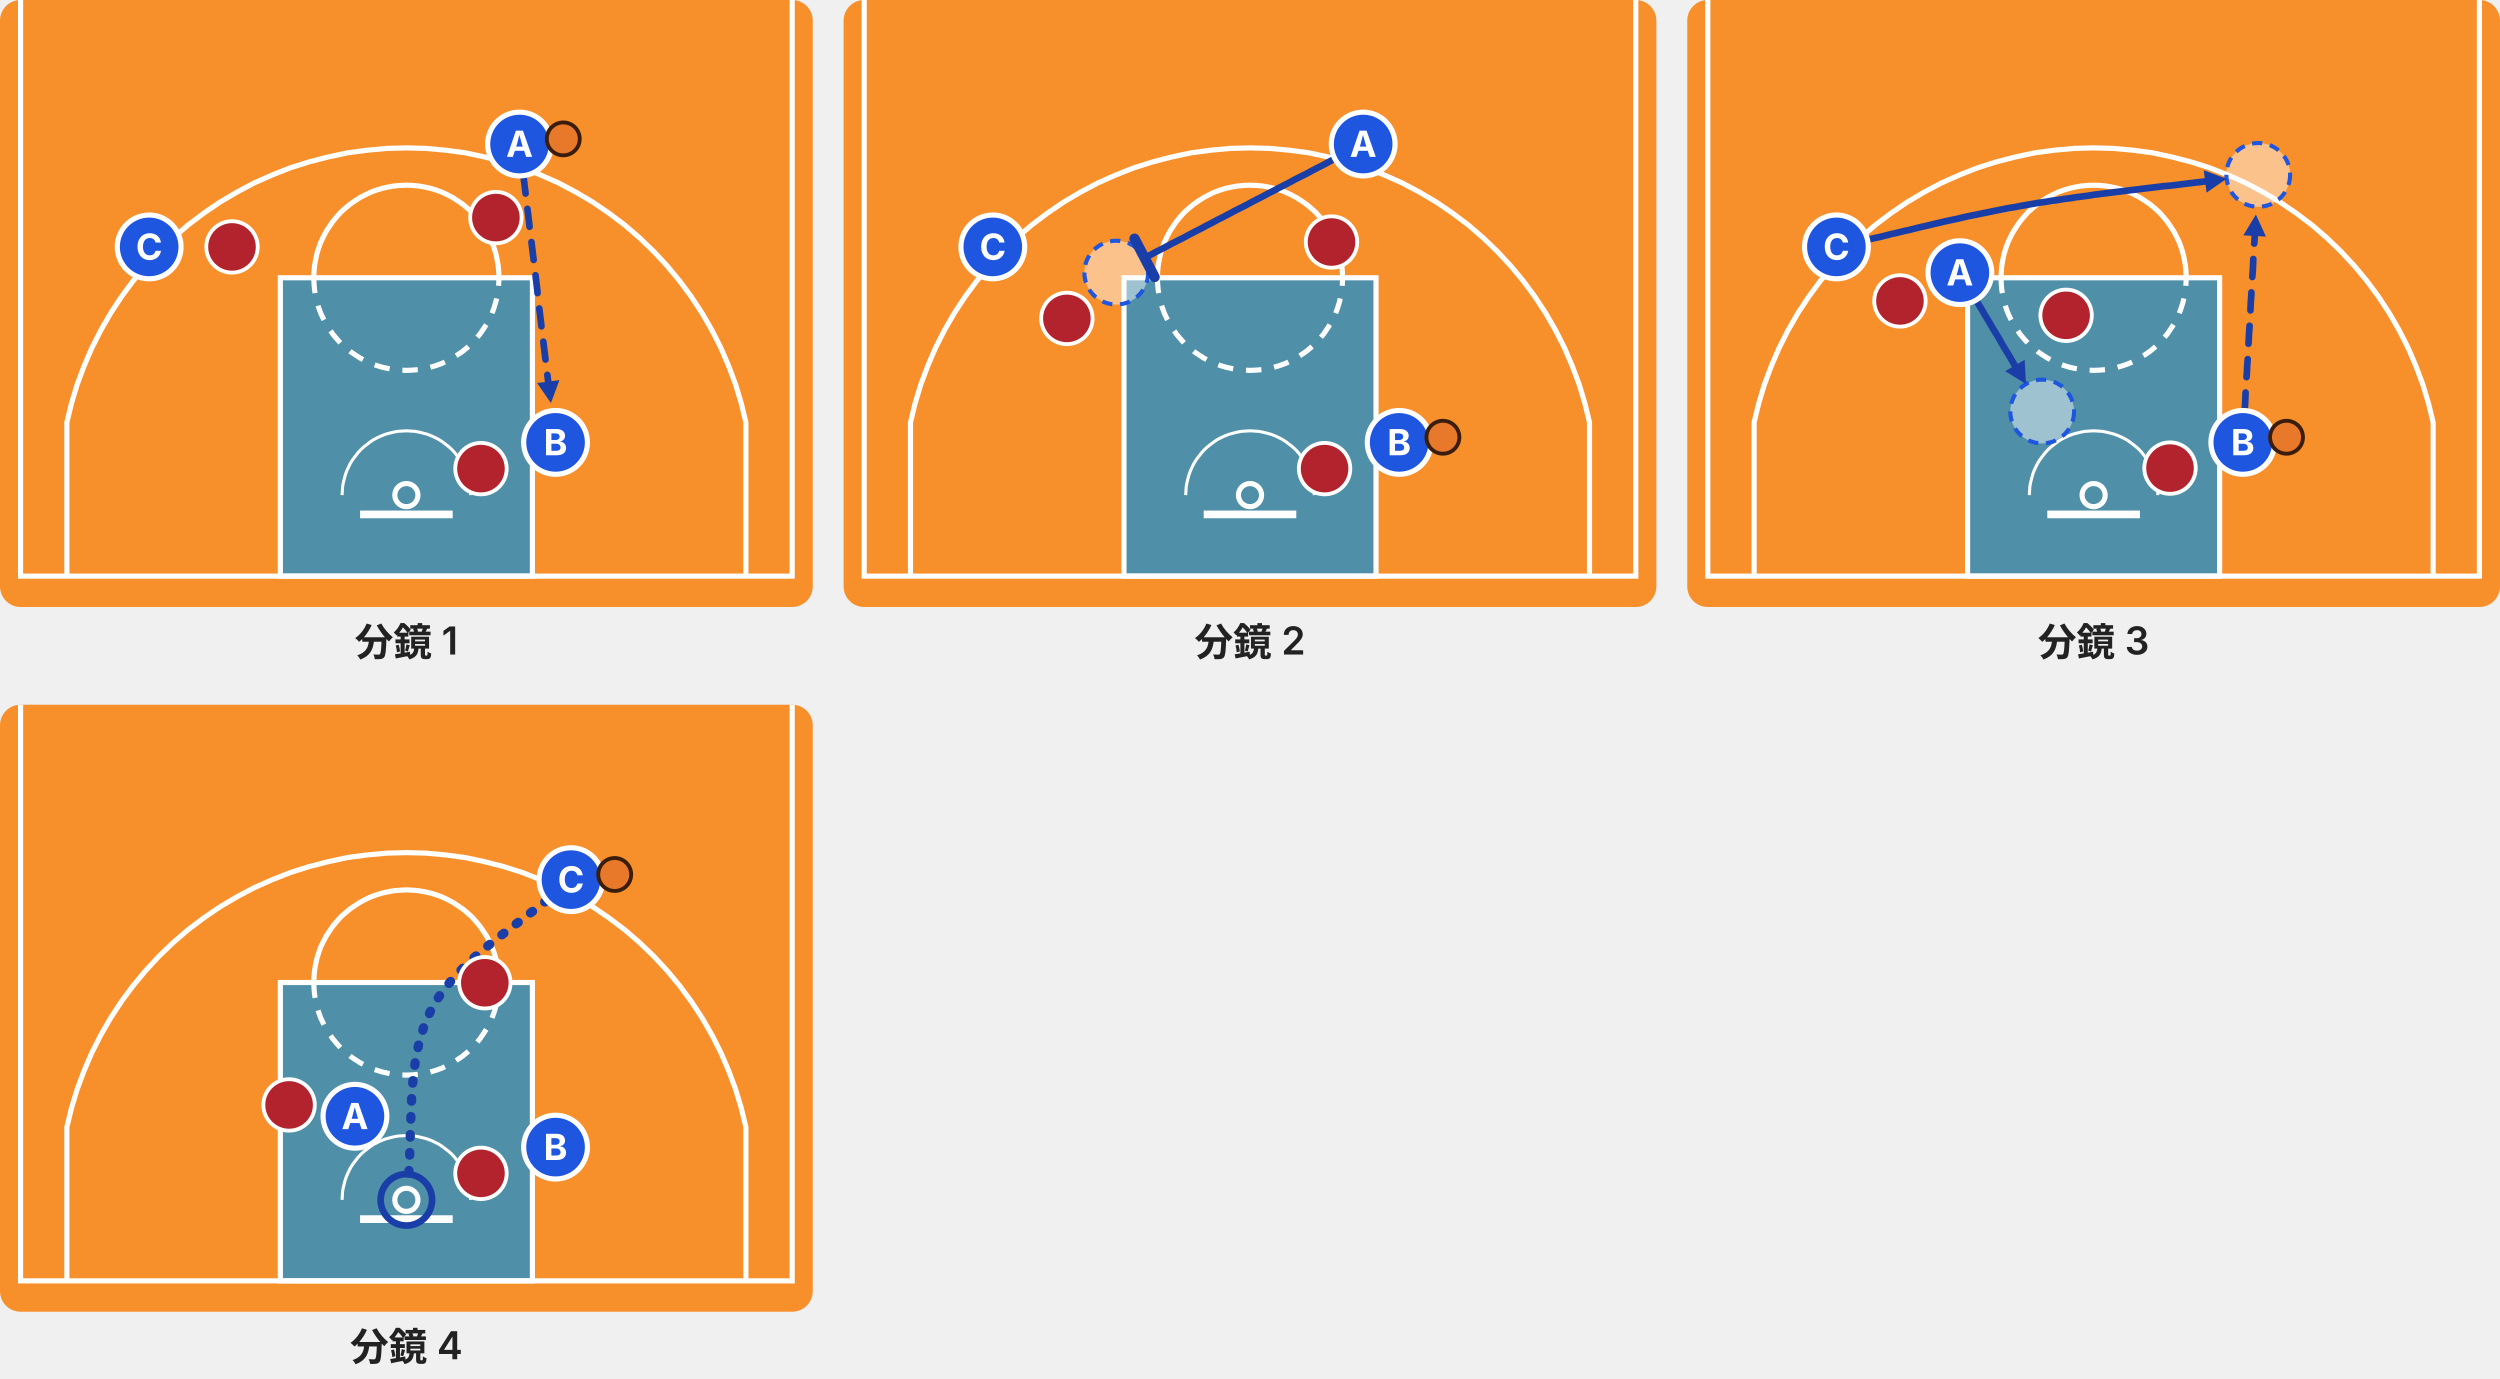
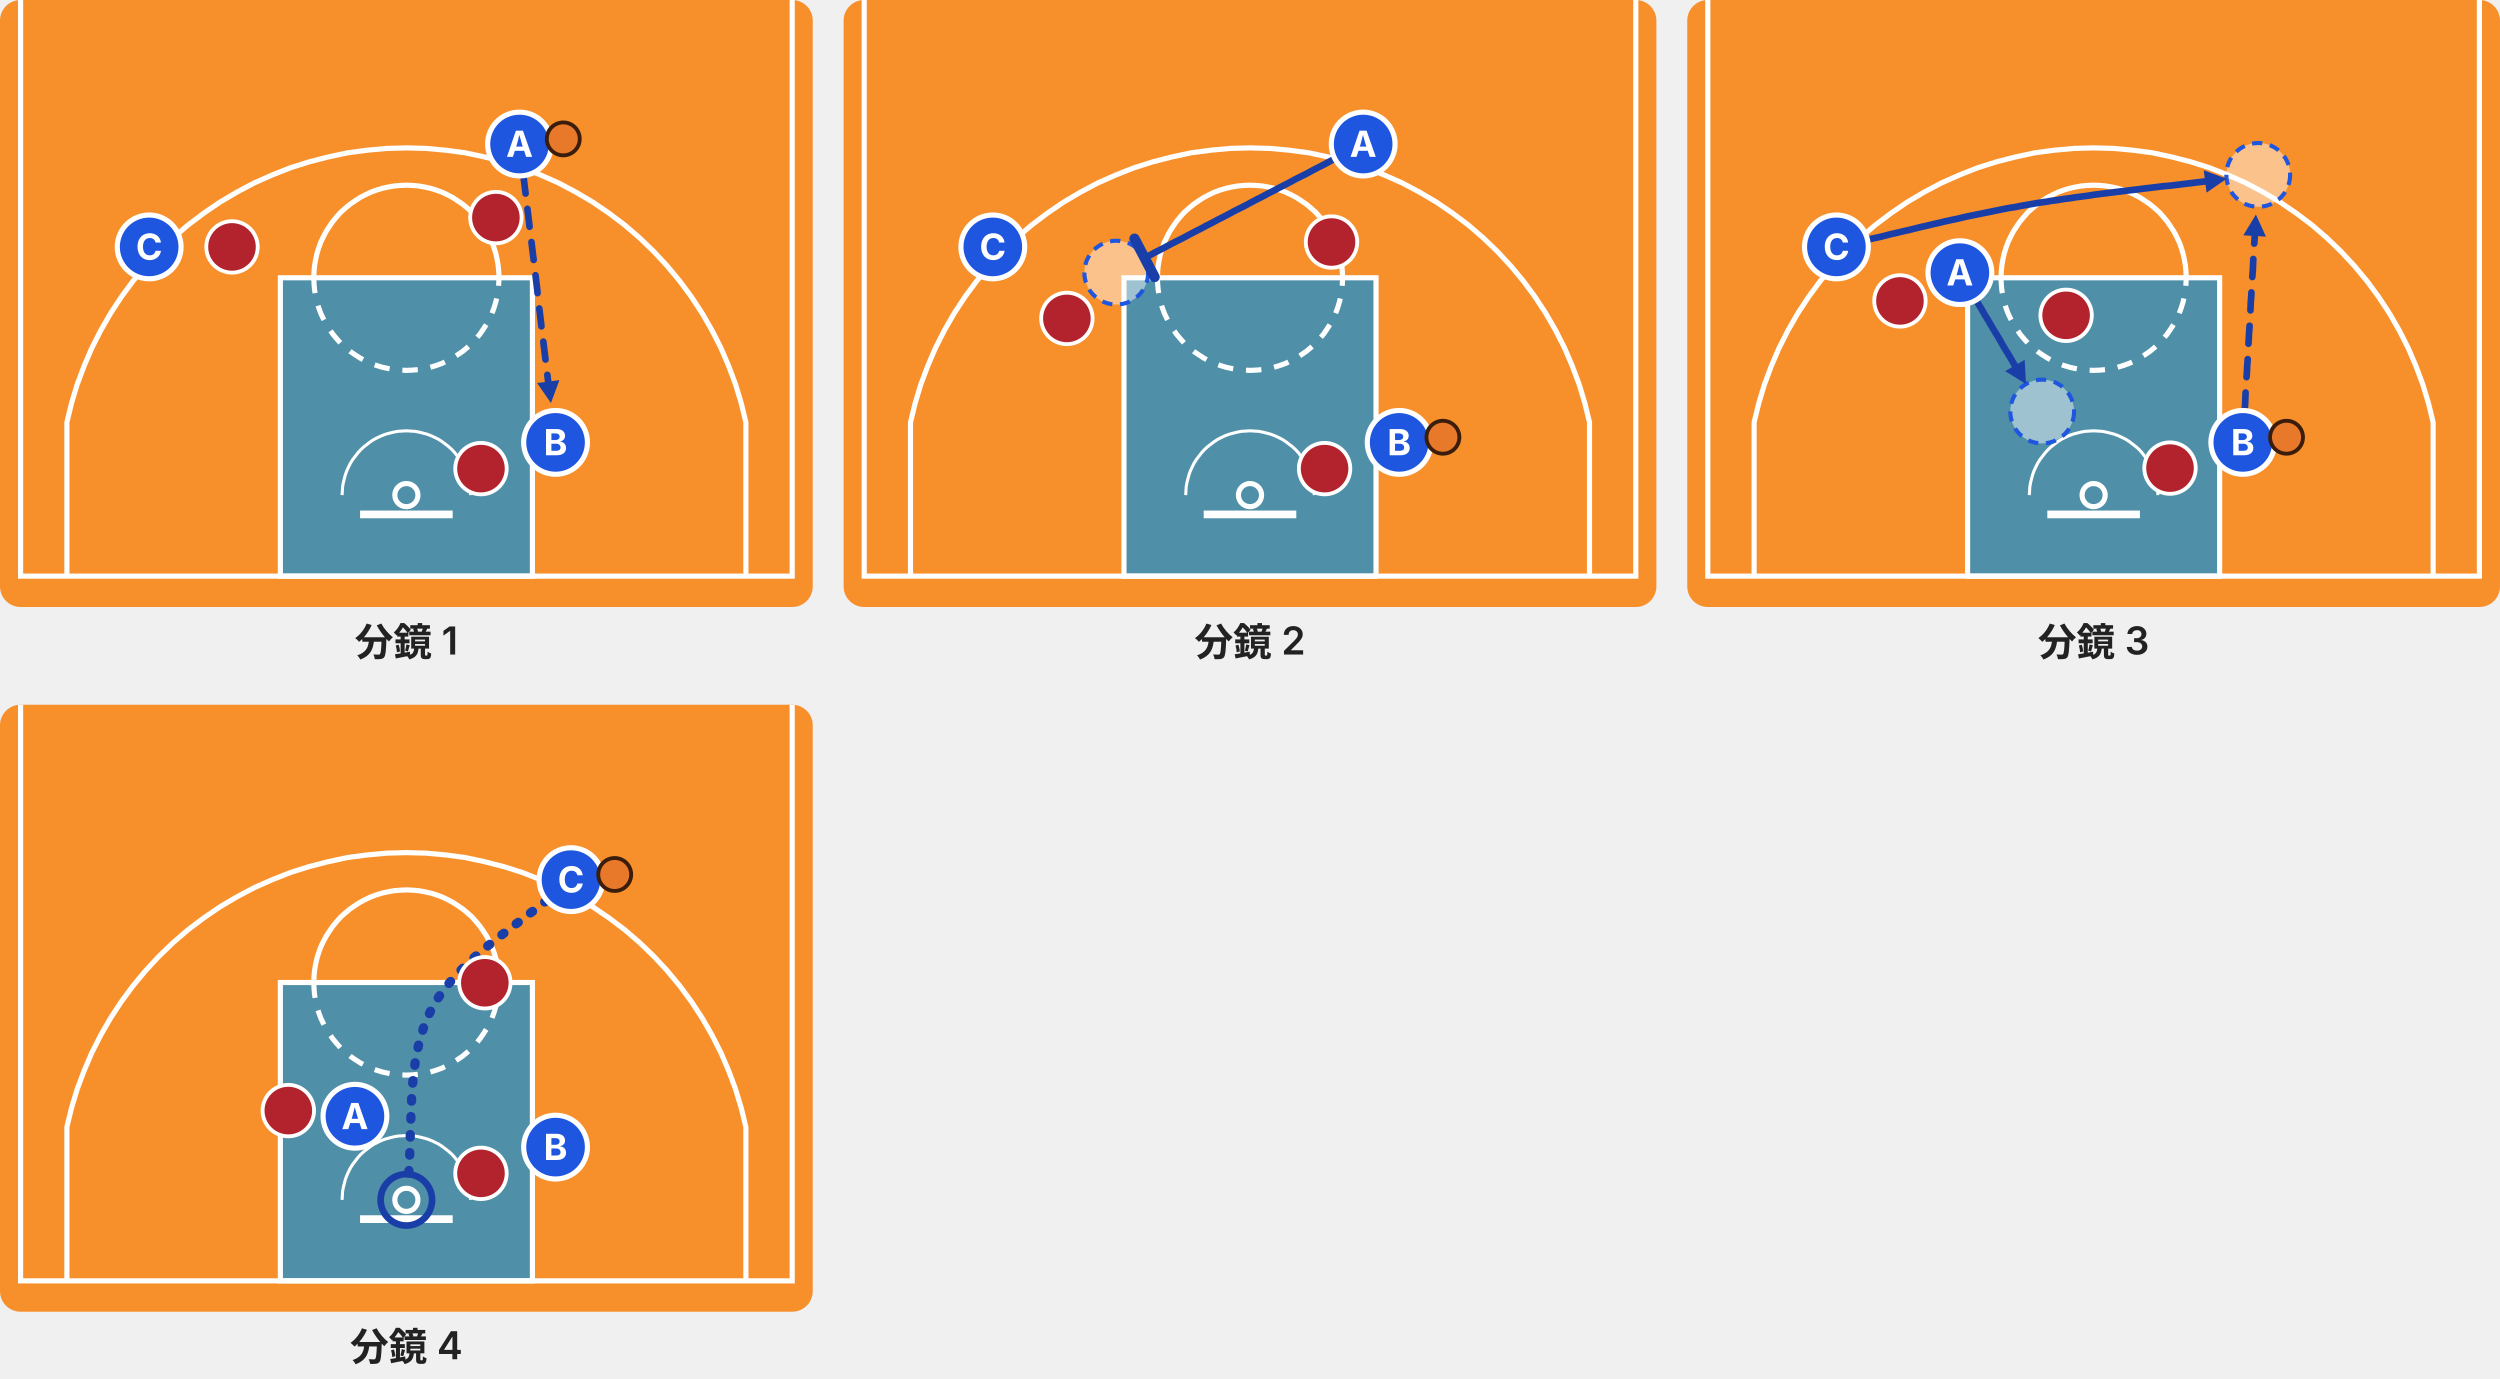
<svg xmlns="http://www.w3.org/2000/svg" viewBox="0 0 972.0 536.0" width="972.0" height="536.0" font-family="-apple-system, 'PingFang TC', 'Noto Sans TC', sans-serif">
  <g transform="translate(0,0)">
    <rect width="316.0" height="236.0" rx="8" fill="#f7902b" />
    <rect x="109.0" y="108.0" width="98.0" height="116.0" fill="#4f8fa8" stroke="#ffffff" stroke-width="2" />
    <polyline points="8.0,0.0 8.0,224.0 308.0,224.0 308.0,0.0" fill="none" stroke="#ffffff" stroke-width="2" />
    <polyline points="194.0,108.0 193.9,105.6 193.7,103.3 193.3,101.0 192.8,98.7 192.1,96.4 191.3,94.2 190.3,92.1 189.2,90.0 187.9,88.0 186.6,86.1 185.1,84.3 183.5,82.5 181.7,80.9 179.9,79.4 178.0,78.1 176.0,76.8 173.9,75.7 171.8,74.7 169.6,73.9 167.3,73.2 165.0,72.7 162.7,72.3 160.4,72.1 158.0,72.0 155.6,72.1 153.3,72.3 151.0,72.7 148.7,73.2 146.4,73.9 144.2,74.7 142.1,75.7 140.0,76.8 138.0,78.1 136.1,79.4 134.3,80.9 132.5,82.5 130.9,84.3 129.4,86.1 128.1,88.0 126.8,90.0 125.7,92.1 124.7,94.2 123.9,96.4 123.2,98.7 122.7,101.0 122.3,103.3 122.1,105.6 122.0,108.0" fill="none" stroke="#ffffff" stroke-width="2" />
    <polyline points="122.0,108.0 122.1,110.4 122.3,112.7 122.7,115.0 123.2,117.3 123.9,119.6 124.7,121.8 125.7,123.9 126.8,126.0 128.1,128.0 129.4,129.9 130.9,131.7 132.5,133.5 134.3,135.1 136.1,136.6 138.0,137.9 140.0,139.2 142.1,140.3 144.2,141.3 146.4,142.1 148.7,142.8 151.0,143.3 153.3,143.7 155.6,143.9 158.0,144.0 160.4,143.9 162.7,143.7 165.0,143.3 167.3,142.8 169.6,142.1 171.8,141.3 173.9,140.3 176.0,139.2 178.0,137.9 179.9,136.6 181.7,135.1 183.5,133.5 185.1,131.7 186.6,129.9 187.9,128.0 189.2,126.0 190.3,123.9 191.3,121.8 192.1,119.6 192.8,117.3 193.3,115.0 193.7,112.7 193.9,110.4 194.0,108.0" fill="none" stroke="#ffffff" stroke-width="2" stroke-dasharray="6 5" />
    <polyline points="290.0,224.0 290.0,164.2 288.2,156.8 286.0,149.5 283.3,142.3 280.3,135.3 276.8,128.4 273.0,121.8 268.8,115.4 264.3,109.3 259.4,103.4 254.2,97.8 248.7,92.5 242.9,87.5 236.8,82.9 230.5,78.6 223.9,74.7 217.1,71.1 210.1,68.0 203.0,65.2 195.7,62.9 188.3,61.0 180.8,59.4 173.3,58.4 165.6,57.7 158.0,57.5 150.4,57.7 142.7,58.4 135.2,59.4 127.7,61.0 120.3,62.9 113.0,65.2 105.9,68.0 98.9,71.1 92.1,74.7 85.5,78.6 79.2,82.9 73.1,87.5 67.3,92.5 61.8,97.8 56.6,103.4 51.7,109.3 47.2,115.4 43.0,121.8 39.2,128.4 35.7,135.3 32.7,142.3 30.0,149.5 27.8,156.8 26.0,164.2 26.0,224.0" fill="none" stroke="#ffffff" stroke-width="2" />
    <polyline points="183.0,192.5 182.9,190.9 182.8,189.2 182.5,187.6 182.1,186.0 181.7,184.5 181.1,182.9 180.4,181.4 179.7,180.0 178.8,178.6 177.8,177.3 176.8,176.0 175.7,174.8 174.5,173.7 173.2,172.7 171.9,171.7 170.5,170.8 169.1,170.1 167.6,169.4 166.0,168.8 164.5,168.4 162.9,168.0 161.3,167.7 159.6,167.6 158.0,167.5 156.4,167.6 154.7,167.7 153.1,168.0 151.5,168.4 150.0,168.8 148.4,169.4 146.9,170.1 145.5,170.8 144.1,171.7 142.8,172.7 141.5,173.7 140.3,174.8 139.2,176.0 138.2,177.3 137.2,178.6 136.3,180.0 135.6,181.4 134.9,182.9 134.3,184.5 133.9,186.0 133.5,187.6 133.2,189.2 133.1,190.9 133.0,192.5" fill="none" stroke="#ffffff" stroke-width="1.2" />
    <line x1="140.0" y1="200.0" x2="176.0" y2="200.0" stroke="#ffffff" stroke-width="3" />
    <circle cx="158.0" cy="192.5" r="4.5" fill="none" stroke="#ffffff" stroke-width="2" />
    <polyline points="203.5,68.3 203.5,68.3 203.8,70.8 204.1,73.3 204.4,75.7 204.7,78.2 205.0,80.7 205.3,83.1 205.6,85.6 205.9,88.1 206.2,90.6 206.5,93.0 206.8,95.5 207.1,98.0 207.4,100.4 207.7,102.9 208.0,105.4 208.3,107.8 208.6,110.3 208.9,112.8 209.1,115.2 209.4,117.7 209.7,120.2 210.0,122.6 210.3,125.1 210.6,127.6 210.9,130.0 211.2,132.5 211.5,135.0 211.8,137.4 212.1,139.9 212.4,142.4 212.7,144.9 213.0,147.3 213.3,149.8 213.3,150.0" fill="none" stroke="#1a3ea8" stroke-width="2.6" stroke-linecap="round" stroke-linejoin="round" stroke-dasharray="7 6" />
    <polygon points="214.2,156.7 217.5,147.8 208.8,148.9" fill="#1a3ea8" />
    <circle cx="192.8" cy="84.6" r="10.0" fill="#b3232d" stroke="#fff" stroke-width="1.5" />
    <circle cx="187.0" cy="182.2" r="10.0" fill="#b3232d" stroke="#fff" stroke-width="1.5" />
    <circle cx="90.2" cy="96.0" r="10.0" fill="#b3232d" stroke="#fff" stroke-width="1.5" />
    <circle cx="202.0" cy="56.0" r="12.4" fill="#1f56e0" stroke="#fff" stroke-width="2" />
    <text x="202.0" y="61.0" font-size="14" font-weight="700" fill="#fff" text-anchor="middle">A</text>
    <circle cx="216.0" cy="172.0" r="12.4" fill="#1f56e0" stroke="#fff" stroke-width="2" />
    <text x="216.0" y="177.0" font-size="14" font-weight="700" fill="#fff" text-anchor="middle">B</text>
    <circle cx="58.0" cy="96.0" r="12.4" fill="#1f56e0" stroke="#fff" stroke-width="2" />
    <text x="58.0" y="101.0" font-size="14" font-weight="700" fill="#fff" text-anchor="middle">C</text>
    <circle cx="219.0" cy="54.0" r="6.4" fill="#e8782a" stroke="#3b1d0b" stroke-width="1.5" />
    <text x="158.0" y="255.0" font-size="15" font-weight="600" fill="#222" text-anchor="middle">分鏡 1</text>
  </g>
  <g transform="translate(328,0)">
    <rect width="316.0" height="236.0" rx="8" fill="#f7902b" />
    <rect x="109.0" y="108.0" width="98.0" height="116.0" fill="#4f8fa8" stroke="#ffffff" stroke-width="2" />
    <polyline points="8.0,0.0 8.0,224.0 308.0,224.0 308.0,0.0" fill="none" stroke="#ffffff" stroke-width="2" />
    <polyline points="194.0,108.0 193.9,105.6 193.7,103.3 193.3,101.0 192.8,98.7 192.1,96.4 191.3,94.2 190.3,92.1 189.2,90.0 187.9,88.0 186.6,86.1 185.1,84.3 183.5,82.5 181.7,80.9 179.9,79.4 178.0,78.1 176.0,76.8 173.9,75.7 171.8,74.7 169.6,73.9 167.3,73.2 165.0,72.7 162.7,72.3 160.4,72.1 158.0,72.0 155.6,72.1 153.3,72.3 151.0,72.7 148.7,73.2 146.4,73.9 144.2,74.7 142.1,75.7 140.0,76.8 138.0,78.1 136.1,79.4 134.3,80.9 132.5,82.5 130.9,84.3 129.4,86.1 128.1,88.0 126.8,90.0 125.7,92.1 124.7,94.2 123.9,96.4 123.2,98.7 122.7,101.0 122.3,103.3 122.1,105.6 122.0,108.0" fill="none" stroke="#ffffff" stroke-width="2" />
    <polyline points="122.0,108.0 122.1,110.4 122.3,112.7 122.7,115.0 123.2,117.3 123.9,119.6 124.7,121.8 125.7,123.9 126.8,126.0 128.1,128.0 129.4,129.9 130.9,131.7 132.5,133.5 134.3,135.1 136.1,136.6 138.0,137.9 140.0,139.2 142.1,140.3 144.2,141.3 146.4,142.1 148.7,142.8 151.0,143.3 153.3,143.7 155.6,143.9 158.0,144.0 160.4,143.9 162.7,143.7 165.0,143.3 167.3,142.8 169.6,142.1 171.8,141.3 173.9,140.3 176.0,139.2 178.0,137.9 179.9,136.6 181.7,135.1 183.5,133.5 185.1,131.7 186.6,129.9 187.9,128.0 189.2,126.0 190.3,123.9 191.3,121.8 192.1,119.6 192.8,117.3 193.3,115.0 193.7,112.7 193.9,110.4 194.0,108.0" fill="none" stroke="#ffffff" stroke-width="2" stroke-dasharray="6 5" />
    <polyline points="290.0,224.0 290.0,164.2 288.2,156.8 286.0,149.5 283.3,142.3 280.3,135.3 276.8,128.4 273.0,121.8 268.8,115.4 264.3,109.3 259.4,103.4 254.2,97.8 248.7,92.5 242.9,87.5 236.8,82.9 230.5,78.6 223.9,74.7 217.1,71.1 210.1,68.0 203.0,65.2 195.7,62.9 188.3,61.0 180.8,59.4 173.3,58.4 165.6,57.7 158.0,57.5 150.4,57.7 142.7,58.4 135.2,59.4 127.7,61.0 120.3,62.9 113.0,65.2 105.9,68.0 98.9,71.1 92.1,74.7 85.5,78.6 79.2,82.9 73.1,87.5 67.3,92.5 61.8,97.8 56.6,103.4 51.7,109.3 47.2,115.4 43.0,121.8 39.2,128.4 35.7,135.3 32.7,142.3 30.0,149.5 27.8,156.8 26.0,164.2 26.0,224.0" fill="none" stroke="#ffffff" stroke-width="2" />
    <polyline points="183.0,192.5 182.9,190.9 182.8,189.2 182.5,187.6 182.1,186.0 181.7,184.5 181.1,182.9 180.4,181.4 179.7,180.0 178.8,178.6 177.8,177.3 176.8,176.0 175.7,174.8 174.5,173.7 173.2,172.7 171.9,171.7 170.5,170.8 169.1,170.1 167.6,169.4 166.0,168.8 164.5,168.4 162.9,168.0 161.3,167.7 159.6,167.6 158.0,167.5 156.4,167.6 154.7,167.7 153.1,168.0 151.5,168.4 150.0,168.8 148.4,169.4 146.9,170.1 145.5,170.8 144.1,171.7 142.8,172.7 141.5,173.7 140.3,174.8 139.2,176.0 138.2,177.3 137.2,178.6 136.3,180.0 135.6,181.4 134.9,182.9 134.3,184.5 133.9,186.0 133.5,187.6 133.2,189.2 133.1,190.9 133.0,192.5" fill="none" stroke="#ffffff" stroke-width="1.2" />
    <line x1="140.0" y1="200.0" x2="176.0" y2="200.0" stroke="#ffffff" stroke-width="3" />
    <circle cx="158.0" cy="192.5" r="4.5" fill="none" stroke="#ffffff" stroke-width="2" />
    <circle cx="106.0" cy="106.0" r="12.4" fill="#ffffff" fill-opacity="0.45" stroke="#1f56e0" stroke-width="1.6" stroke-dasharray="4 3" />
    <polyline points="191.0,61.7 188.9,62.8 186.7,64.0 184.5,65.1 182.4,66.2 180.2,67.4 178.0,68.5 175.8,69.6 173.6,70.8 171.5,71.9 169.3,73.0 167.1,74.2 164.9,75.3 162.7,76.5 160.5,77.6 158.4,78.7 156.2,79.9 154.0,81.0 151.8,82.1 149.6,83.3 147.5,84.4 145.3,85.5 143.1,86.7 140.9,87.8 138.7,89.0 136.5,90.1 134.4,91.2 132.2,92.4 130.0,93.5 127.8,94.6 125.6,95.8 123.5,96.9 121.3,98.0 119.1,99.2 117.0,100.3" fill="none" stroke="#1a3ea8" stroke-width="2.6" stroke-linecap="round" stroke-linejoin="round" />
    <line x1="120.9" y1="107.7" x2="113.1" y2="92.8" stroke="#1a3ea8" stroke-width="4" stroke-linecap="round" />
    <circle cx="189.7" cy="94.1" r="10.0" fill="#b3232d" stroke="#fff" stroke-width="1.5" />
    <circle cx="187.0" cy="182.2" r="10.0" fill="#b3232d" stroke="#fff" stroke-width="1.5" />
    <circle cx="86.8" cy="123.8" r="10.0" fill="#b3232d" stroke="#fff" stroke-width="1.5" />
    <circle cx="202.0" cy="56.0" r="12.4" fill="#1f56e0" stroke="#fff" stroke-width="2" />
    <text x="202.0" y="61.0" font-size="14" font-weight="700" fill="#fff" text-anchor="middle">A</text>
    <circle cx="216.0" cy="172.0" r="12.4" fill="#1f56e0" stroke="#fff" stroke-width="2" />
    <text x="216.0" y="177.0" font-size="14" font-weight="700" fill="#fff" text-anchor="middle">B</text>
    <circle cx="58.0" cy="96.0" r="12.4" fill="#1f56e0" stroke="#fff" stroke-width="2" />
    <text x="58.0" y="101.0" font-size="14" font-weight="700" fill="#fff" text-anchor="middle">C</text>
    <circle cx="233.0" cy="170.0" r="6.4" fill="#e8782a" stroke="#3b1d0b" stroke-width="1.5" />
    <text x="158.0" y="255.0" font-size="15" font-weight="600" fill="#222" text-anchor="middle">分鏡 2</text>
  </g>
  <g transform="translate(656,0)">
    <rect width="316.0" height="236.0" rx="8" fill="#f7902b" />
    <rect x="109.0" y="108.0" width="98.0" height="116.0" fill="#4f8fa8" stroke="#ffffff" stroke-width="2" />
    <polyline points="8.0,0.0 8.0,224.0 308.0,224.0 308.0,0.0" fill="none" stroke="#ffffff" stroke-width="2" />
    <polyline points="194.0,108.0 193.9,105.6 193.7,103.3 193.3,101.0 192.8,98.7 192.1,96.4 191.3,94.2 190.3,92.1 189.2,90.0 187.9,88.0 186.6,86.1 185.1,84.3 183.5,82.5 181.7,80.9 179.9,79.4 178.0,78.1 176.0,76.8 173.9,75.7 171.8,74.7 169.6,73.9 167.3,73.2 165.0,72.7 162.7,72.3 160.4,72.1 158.0,72.0 155.6,72.1 153.3,72.3 151.0,72.7 148.7,73.2 146.4,73.9 144.2,74.7 142.1,75.7 140.0,76.8 138.0,78.1 136.1,79.4 134.3,80.9 132.5,82.5 130.9,84.3 129.4,86.1 128.1,88.0 126.8,90.0 125.7,92.1 124.7,94.2 123.9,96.4 123.2,98.7 122.7,101.0 122.3,103.3 122.1,105.6 122.0,108.0" fill="none" stroke="#ffffff" stroke-width="2" />
    <polyline points="122.0,108.0 122.1,110.4 122.3,112.7 122.7,115.0 123.2,117.3 123.9,119.6 124.7,121.8 125.7,123.9 126.8,126.0 128.1,128.0 129.4,129.9 130.9,131.7 132.5,133.5 134.3,135.1 136.1,136.6 138.0,137.9 140.0,139.2 142.1,140.3 144.2,141.3 146.4,142.1 148.7,142.8 151.0,143.3 153.3,143.7 155.6,143.9 158.0,144.0 160.4,143.9 162.7,143.7 165.0,143.3 167.3,142.8 169.6,142.1 171.8,141.3 173.9,140.3 176.0,139.2 178.0,137.9 179.9,136.6 181.7,135.1 183.5,133.5 185.1,131.7 186.6,129.9 187.9,128.0 189.2,126.0 190.3,123.9 191.3,121.8 192.1,119.6 192.8,117.3 193.3,115.0 193.7,112.7 193.9,110.4 194.0,108.0" fill="none" stroke="#ffffff" stroke-width="2" stroke-dasharray="6 5" />
    <polyline points="290.0,224.0 290.0,164.2 288.2,156.8 286.0,149.5 283.3,142.3 280.3,135.3 276.8,128.4 273.0,121.8 268.8,115.4 264.3,109.3 259.4,103.4 254.2,97.8 248.7,92.5 242.9,87.5 236.8,82.9 230.5,78.6 223.9,74.7 217.1,71.1 210.1,68.0 203.0,65.2 195.7,62.9 188.3,61.0 180.8,59.4 173.3,58.4 165.6,57.7 158.0,57.5 150.4,57.7 142.7,58.4 135.2,59.4 127.7,61.0 120.3,62.9 113.0,65.2 105.9,68.0 98.9,71.1 92.1,74.7 85.5,78.6 79.2,82.9 73.1,87.5 67.3,92.5 61.8,97.8 56.6,103.4 51.7,109.3 47.2,115.4 43.0,121.8 39.2,128.4 35.7,135.3 32.7,142.3 30.0,149.5 27.8,156.8 26.0,164.2 26.0,224.0" fill="none" stroke="#ffffff" stroke-width="2" />
    <polyline points="183.0,192.5 182.9,190.9 182.8,189.2 182.5,187.6 182.1,186.0 181.7,184.5 181.1,182.9 180.4,181.4 179.7,180.0 178.8,178.6 177.8,177.3 176.8,176.0 175.7,174.8 174.5,173.7 173.2,172.7 171.9,171.7 170.5,170.8 169.1,170.1 167.6,169.4 166.0,168.8 164.5,168.4 162.9,168.0 161.3,167.7 159.6,167.6 158.0,167.5 156.4,167.6 154.7,167.7 153.1,168.0 151.5,168.4 150.0,168.8 148.4,169.4 146.9,170.1 145.5,170.8 144.1,171.7 142.8,172.7 141.5,173.7 140.3,174.8 139.2,176.0 138.2,177.3 137.2,178.6 136.3,180.0 135.6,181.4 134.9,182.9 134.3,184.5 133.9,186.0 133.5,187.6 133.2,189.2 133.1,190.9 133.0,192.5" fill="none" stroke="#ffffff" stroke-width="1.2" />
    <line x1="140.0" y1="200.0" x2="176.0" y2="200.0" stroke="#ffffff" stroke-width="3" />
    <circle cx="158.0" cy="192.5" r="4.5" fill="none" stroke="#ffffff" stroke-width="2" />
    <circle cx="222.0" cy="68.0" r="12.4" fill="#ffffff" fill-opacity="0.45" stroke="#1f56e0" stroke-width="1.6" stroke-dasharray="4 3" />
    <circle cx="138.0" cy="160.0" r="12.4" fill="#ffffff" fill-opacity="0.45" stroke="#1f56e0" stroke-width="1.6" stroke-dasharray="4 3" />
    <polyline points="70.1,93.2 72.2,92.7 74.6,92.2 77.0,91.6 79.3,91.0 81.6,90.5 84.0,89.9 86.3,89.4 88.7,88.8 91.1,88.2 93.4,87.7 95.8,87.1 98.1,86.6 100.5,86.0 102.9,85.5 105.3,85.0 107.7,84.4 110.1,83.9 112.6,83.4 115.0,82.9 117.5,82.4 119.9,81.9 122.4,81.4 124.9,80.9 127.5,80.5 130.0,80.0 132.3,79.6 134.6,79.2 136.9,78.8 139.2,78.5 141.5,78.1 143.9,77.8 146.2,77.4 148.6,77.1 151.0,76.7 153.4,76.4 155.8,76.1 158.2,75.7 160.6,75.4 163.0,75.1 165.5,74.8 167.9,74.5 170.3,74.2 172.8,73.9 175.3,73.6 177.7,73.3 180.2,73.0 182.7,72.7 185.1,72.4 187.6,72.2 190.1,71.9 192.5,71.6 195.0,71.3 197.5,71.0 200.0,70.7 202.4,70.4 202.9,70.4" fill="none" stroke="#1a3ea8" stroke-width="2.6" stroke-linecap="round" stroke-linejoin="round" />
    <polygon points="209.7,69.5 200.8,66.2 201.9,74.9" fill="#1a3ea8" />
    <polyline points="112.3,116.7 113.4,118.5 114.6,120.5 115.8,122.6 117.1,124.7 118.3,126.8 119.5,128.8 120.8,130.9 122.0,133.0 123.2,135.1 124.5,137.2 125.7,139.2 126.9,141.3 128.2,143.4 128.2,143.5" fill="none" stroke="#1a3ea8" stroke-width="2.6" stroke-linecap="round" stroke-linejoin="round" />
    <polygon points="131.7,149.3 131.2,139.9 123.6,144.3" fill="#1a3ea8" />
    <polyline points="216.7,159.6 216.7,159.6 216.9,157.1 217.0,154.7 217.1,152.2 217.3,149.7 217.4,147.2 217.6,144.8 217.7,142.3 217.9,139.8 218.0,137.3 218.1,134.9 218.3,132.4 218.4,129.9 218.6,127.4 218.7,125.0 218.9,122.5 219.0,120.0 219.1,117.5 219.3,115.0 219.4,112.6 219.6,110.1 219.7,107.6 219.9,105.1 220.0,102.7 220.1,100.2 220.3,97.7 220.4,95.2 220.6,92.8 220.7,90.3 220.7,90.2" fill="none" stroke="#1a3ea8" stroke-width="2.6" stroke-linecap="round" stroke-linejoin="round" stroke-dasharray="7 6" />
    <polygon points="221.1,83.4 216.2,91.5 225.0,92.0" fill="#1a3ea8" />
    <circle cx="147.3" cy="122.6" r="10.0" fill="#b3232d" stroke="#fff" stroke-width="1.5" />
    <circle cx="187.7" cy="182.0" r="10.0" fill="#b3232d" stroke="#fff" stroke-width="1.5" />
    <circle cx="82.7" cy="117.0" r="10.0" fill="#b3232d" stroke="#fff" stroke-width="1.5" />
    <circle cx="106.0" cy="106.0" r="12.4" fill="#1f56e0" stroke="#fff" stroke-width="2" />
    <text x="106.0" y="111.0" font-size="14" font-weight="700" fill="#fff" text-anchor="middle">A</text>
    <circle cx="216.0" cy="172.0" r="12.4" fill="#1f56e0" stroke="#fff" stroke-width="2" />
    <text x="216.0" y="177.0" font-size="14" font-weight="700" fill="#fff" text-anchor="middle">B</text>
    <circle cx="58.0" cy="96.0" r="12.4" fill="#1f56e0" stroke="#fff" stroke-width="2" />
    <text x="58.0" y="101.0" font-size="14" font-weight="700" fill="#fff" text-anchor="middle">C</text>
    <circle cx="233.0" cy="170.0" r="6.4" fill="#e8782a" stroke="#3b1d0b" stroke-width="1.5" />
    <text x="158.0" y="255.0" font-size="15" font-weight="600" fill="#222" text-anchor="middle">分鏡 3</text>
  </g>
  <g transform="translate(0,274)">
    <rect width="316.0" height="236.0" rx="8" fill="#f7902b" />
    <rect x="109.0" y="108.0" width="98.0" height="116.0" fill="#4f8fa8" stroke="#ffffff" stroke-width="2" />
    <polyline points="8.0,0.0 8.0,224.0 308.0,224.0 308.0,0.0" fill="none" stroke="#ffffff" stroke-width="2" />
    <polyline points="194.0,108.0 193.9,105.6 193.7,103.3 193.3,101.0 192.8,98.7 192.1,96.4 191.3,94.2 190.3,92.1 189.2,90.0 187.9,88.0 186.6,86.1 185.1,84.3 183.5,82.5 181.7,80.9 179.9,79.4 178.0,78.1 176.0,76.8 173.9,75.7 171.8,74.7 169.6,73.9 167.3,73.2 165.0,72.7 162.7,72.3 160.4,72.1 158.0,72.0 155.6,72.1 153.3,72.3 151.0,72.7 148.7,73.2 146.4,73.9 144.2,74.7 142.1,75.7 140.0,76.8 138.0,78.1 136.1,79.4 134.3,80.9 132.5,82.5 130.9,84.3 129.4,86.1 128.1,88.0 126.8,90.0 125.7,92.1 124.7,94.2 123.9,96.4 123.2,98.7 122.7,101.0 122.3,103.3 122.1,105.6 122.0,108.0" fill="none" stroke="#ffffff" stroke-width="2" />
    <polyline points="122.0,108.0 122.1,110.4 122.3,112.7 122.7,115.0 123.2,117.3 123.9,119.6 124.7,121.8 125.7,123.9 126.8,126.0 128.1,128.0 129.4,129.9 130.9,131.7 132.5,133.5 134.3,135.1 136.1,136.6 138.0,137.9 140.0,139.2 142.1,140.3 144.2,141.3 146.4,142.1 148.7,142.8 151.0,143.3 153.3,143.7 155.6,143.9 158.0,144.0 160.4,143.9 162.7,143.7 165.0,143.3 167.3,142.8 169.6,142.1 171.8,141.3 173.9,140.3 176.0,139.2 178.0,137.9 179.9,136.6 181.7,135.1 183.5,133.5 185.1,131.7 186.6,129.9 187.9,128.0 189.2,126.0 190.3,123.9 191.3,121.8 192.1,119.6 192.8,117.3 193.3,115.0 193.7,112.7 193.9,110.4 194.0,108.0" fill="none" stroke="#ffffff" stroke-width="2" stroke-dasharray="6 5" />
    <polyline points="290.0,224.0 290.0,164.2 288.2,156.8 286.0,149.5 283.3,142.3 280.3,135.3 276.8,128.4 273.0,121.8 268.8,115.4 264.3,109.3 259.4,103.4 254.2,97.8 248.7,92.5 242.9,87.5 236.8,82.9 230.5,78.6 223.9,74.7 217.1,71.1 210.1,68.0 203.0,65.2 195.7,62.9 188.3,61.0 180.8,59.4 173.3,58.4 165.6,57.7 158.0,57.5 150.4,57.7 142.7,58.4 135.2,59.4 127.7,61.0 120.3,62.9 113.0,65.2 105.9,68.0 98.9,71.1 92.1,74.7 85.5,78.6 79.2,82.9 73.1,87.5 67.3,92.5 61.8,97.8 56.6,103.4 51.7,109.3 47.2,115.4 43.0,121.8 39.2,128.4 35.7,135.3 32.7,142.3 30.0,149.5 27.8,156.8 26.0,164.2 26.0,224.0" fill="none" stroke="#ffffff" stroke-width="2" />
    <polyline points="183.0,192.5 182.9,190.9 182.8,189.2 182.5,187.6 182.1,186.0 181.7,184.5 181.1,182.9 180.4,181.4 179.7,180.0 178.8,178.6 177.8,177.3 176.8,176.0 175.7,174.8 174.5,173.7 173.2,172.7 171.9,171.7 170.5,170.8 169.1,170.1 167.6,169.4 166.0,168.8 164.5,168.4 162.9,168.0 161.3,167.7 159.6,167.6 158.0,167.5 156.4,167.6 154.7,167.7 153.1,168.0 151.5,168.4 150.0,168.8 148.4,169.4 146.9,170.1 145.5,170.8 144.1,171.7 142.8,172.7 141.5,173.7 140.3,174.8 139.2,176.0 138.2,177.3 137.2,178.6 136.3,180.0 135.6,181.4 134.9,182.9 134.3,184.5 133.9,186.0 133.5,187.6 133.2,189.2 133.1,190.9 133.0,192.5" fill="none" stroke="#ffffff" stroke-width="1.2" />
    <line x1="140.0" y1="200.0" x2="176.0" y2="200.0" stroke="#ffffff" stroke-width="3" />
    <circle cx="158.0" cy="192.5" r="4.5" fill="none" stroke="#ffffff" stroke-width="2" />
    <polyline points="212.6,76.1 212.4,76.2 210.4,77.8 208.4,79.4 206.3,80.9 204.3,82.5 202.2,84.1 200.1,85.6 198.1,87.2 196.0,88.8 194.0,90.3 192.0,91.9 190.0,93.5 188.0,95.1 186.1,96.8 184.2,98.4 182.4,100.1 180.6,101.8 178.9,103.5 177.2,105.3 175.6,107.1 174.1,108.9 172.6,110.8 171.2,112.7 169.9,114.7 168.7,116.7 167.6,118.7 166.6,120.8 165.6,123.0 164.8,125.2 164.1,127.4 163.4,129.7 162.8,132.0 162.3,134.4 161.8,136.7 161.4,139.2 161.1,141.6 160.8,144.1 160.5,146.6 160.3,149.1 160.1,151.6 160.0,154.2 159.9,156.7 159.8,159.3 159.7,161.9 159.6,164.5 159.5,167.1 159.5,169.6 159.4,172.2 159.3,174.8 159.2,177.4 159.1,179.9 158.9,182.5 158.9,182.5" fill="none" stroke="#1a3ea8" stroke-width="3.6" stroke-linecap="round" stroke-linejoin="round" stroke-dasharray="1 6" />
    <circle cx="158.0" cy="192.5" r="10.0" fill="none" stroke="#1a3ea8" stroke-width="2.6" />
    <circle cx="188.5" cy="108.1" r="10.0" fill="#b3232d" stroke="#fff" stroke-width="1.5" />
    <circle cx="187.0" cy="182.2" r="10.0" fill="#b3232d" stroke="#fff" stroke-width="1.5" />
-     <circle cx="112.4" cy="155.6" r="10.0" fill="#b3232d" stroke="#fff" stroke-width="1.5" />
+     <circle cx="112.1" cy="157.8" r="10.0" fill="#b3232d" stroke="#fff" stroke-width="1.5" />
    <circle cx="138.0" cy="160.0" r="12.4" fill="#1f56e0" stroke="#fff" stroke-width="2" />
    <text x="138.0" y="165.0" font-size="14" font-weight="700" fill="#fff" text-anchor="middle">A</text>
    <circle cx="216.0" cy="172.0" r="12.4" fill="#1f56e0" stroke="#fff" stroke-width="2" />
    <text x="216.0" y="177.0" font-size="14" font-weight="700" fill="#fff" text-anchor="middle">B</text>
    <circle cx="222.0" cy="68.0" r="12.4" fill="#1f56e0" stroke="#fff" stroke-width="2" />
    <text x="222.0" y="73.0" font-size="14" font-weight="700" fill="#fff" text-anchor="middle">C</text>
    <circle cx="239.0" cy="66.0" r="6.4" fill="#e8782a" stroke="#3b1d0b" stroke-width="1.5" />
    <text x="158.0" y="255.0" font-size="15" font-weight="600" fill="#222" text-anchor="middle">分鏡 4</text>
  </g>
</svg>
